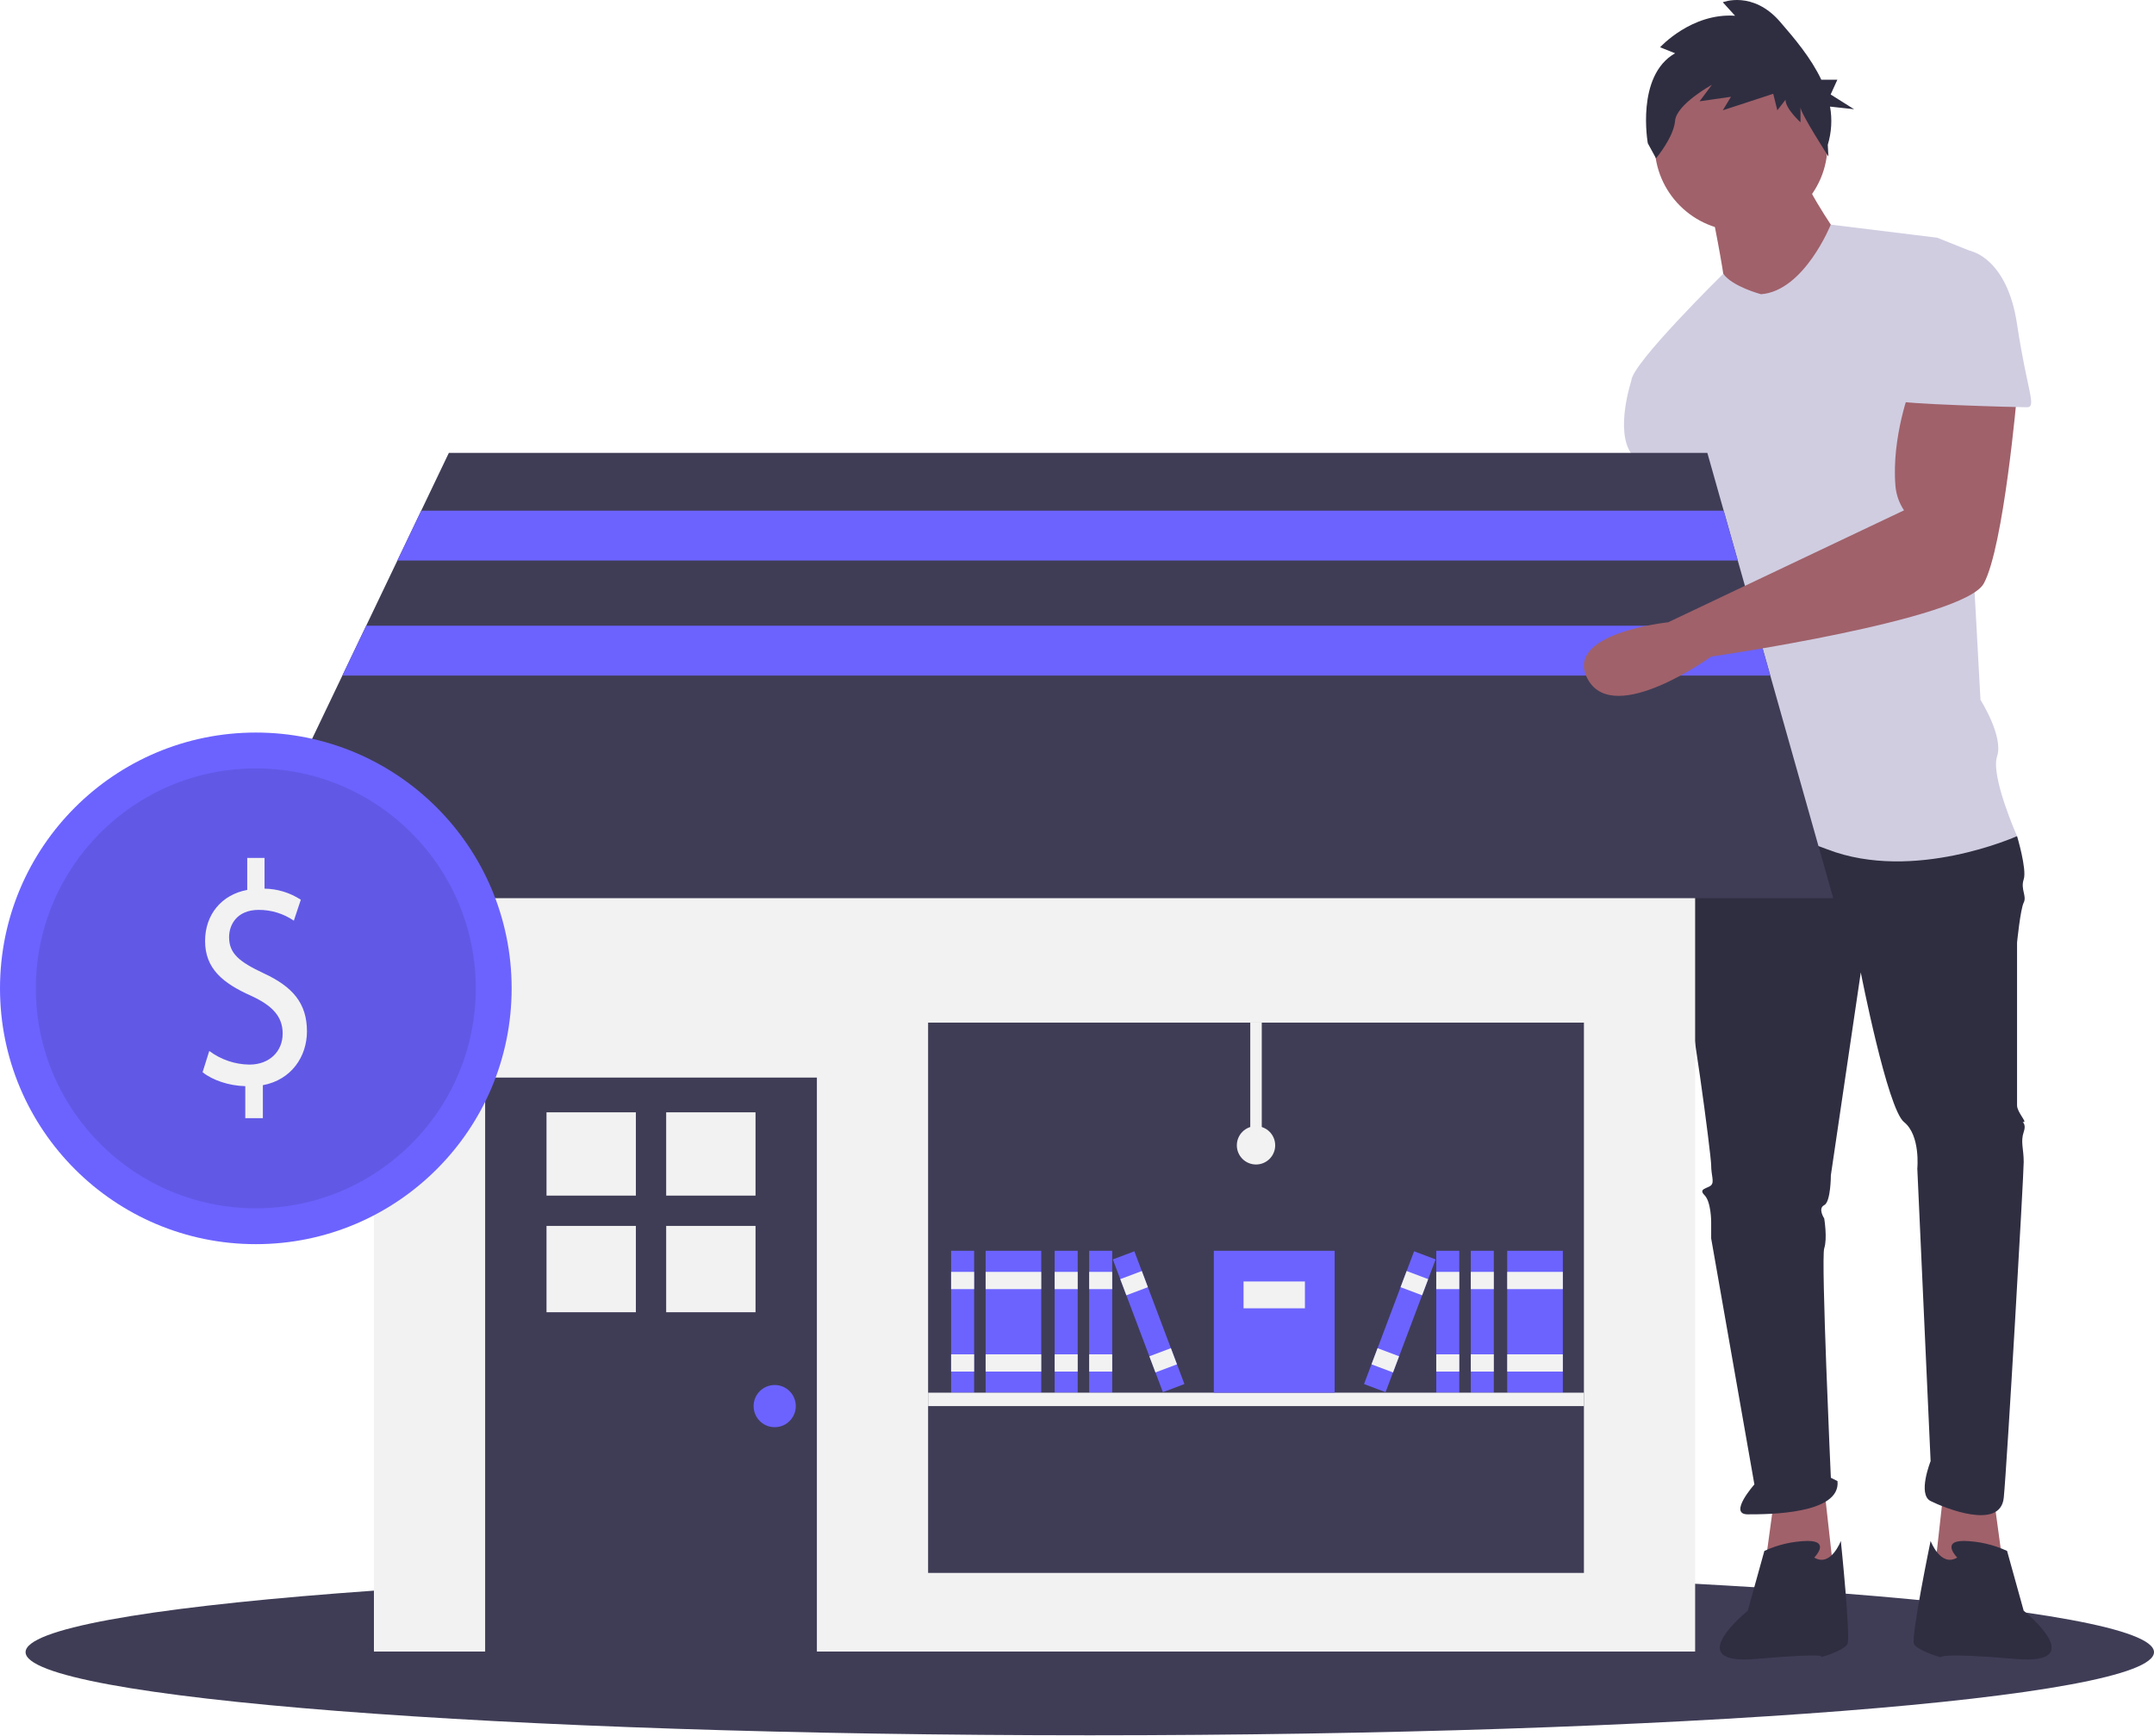
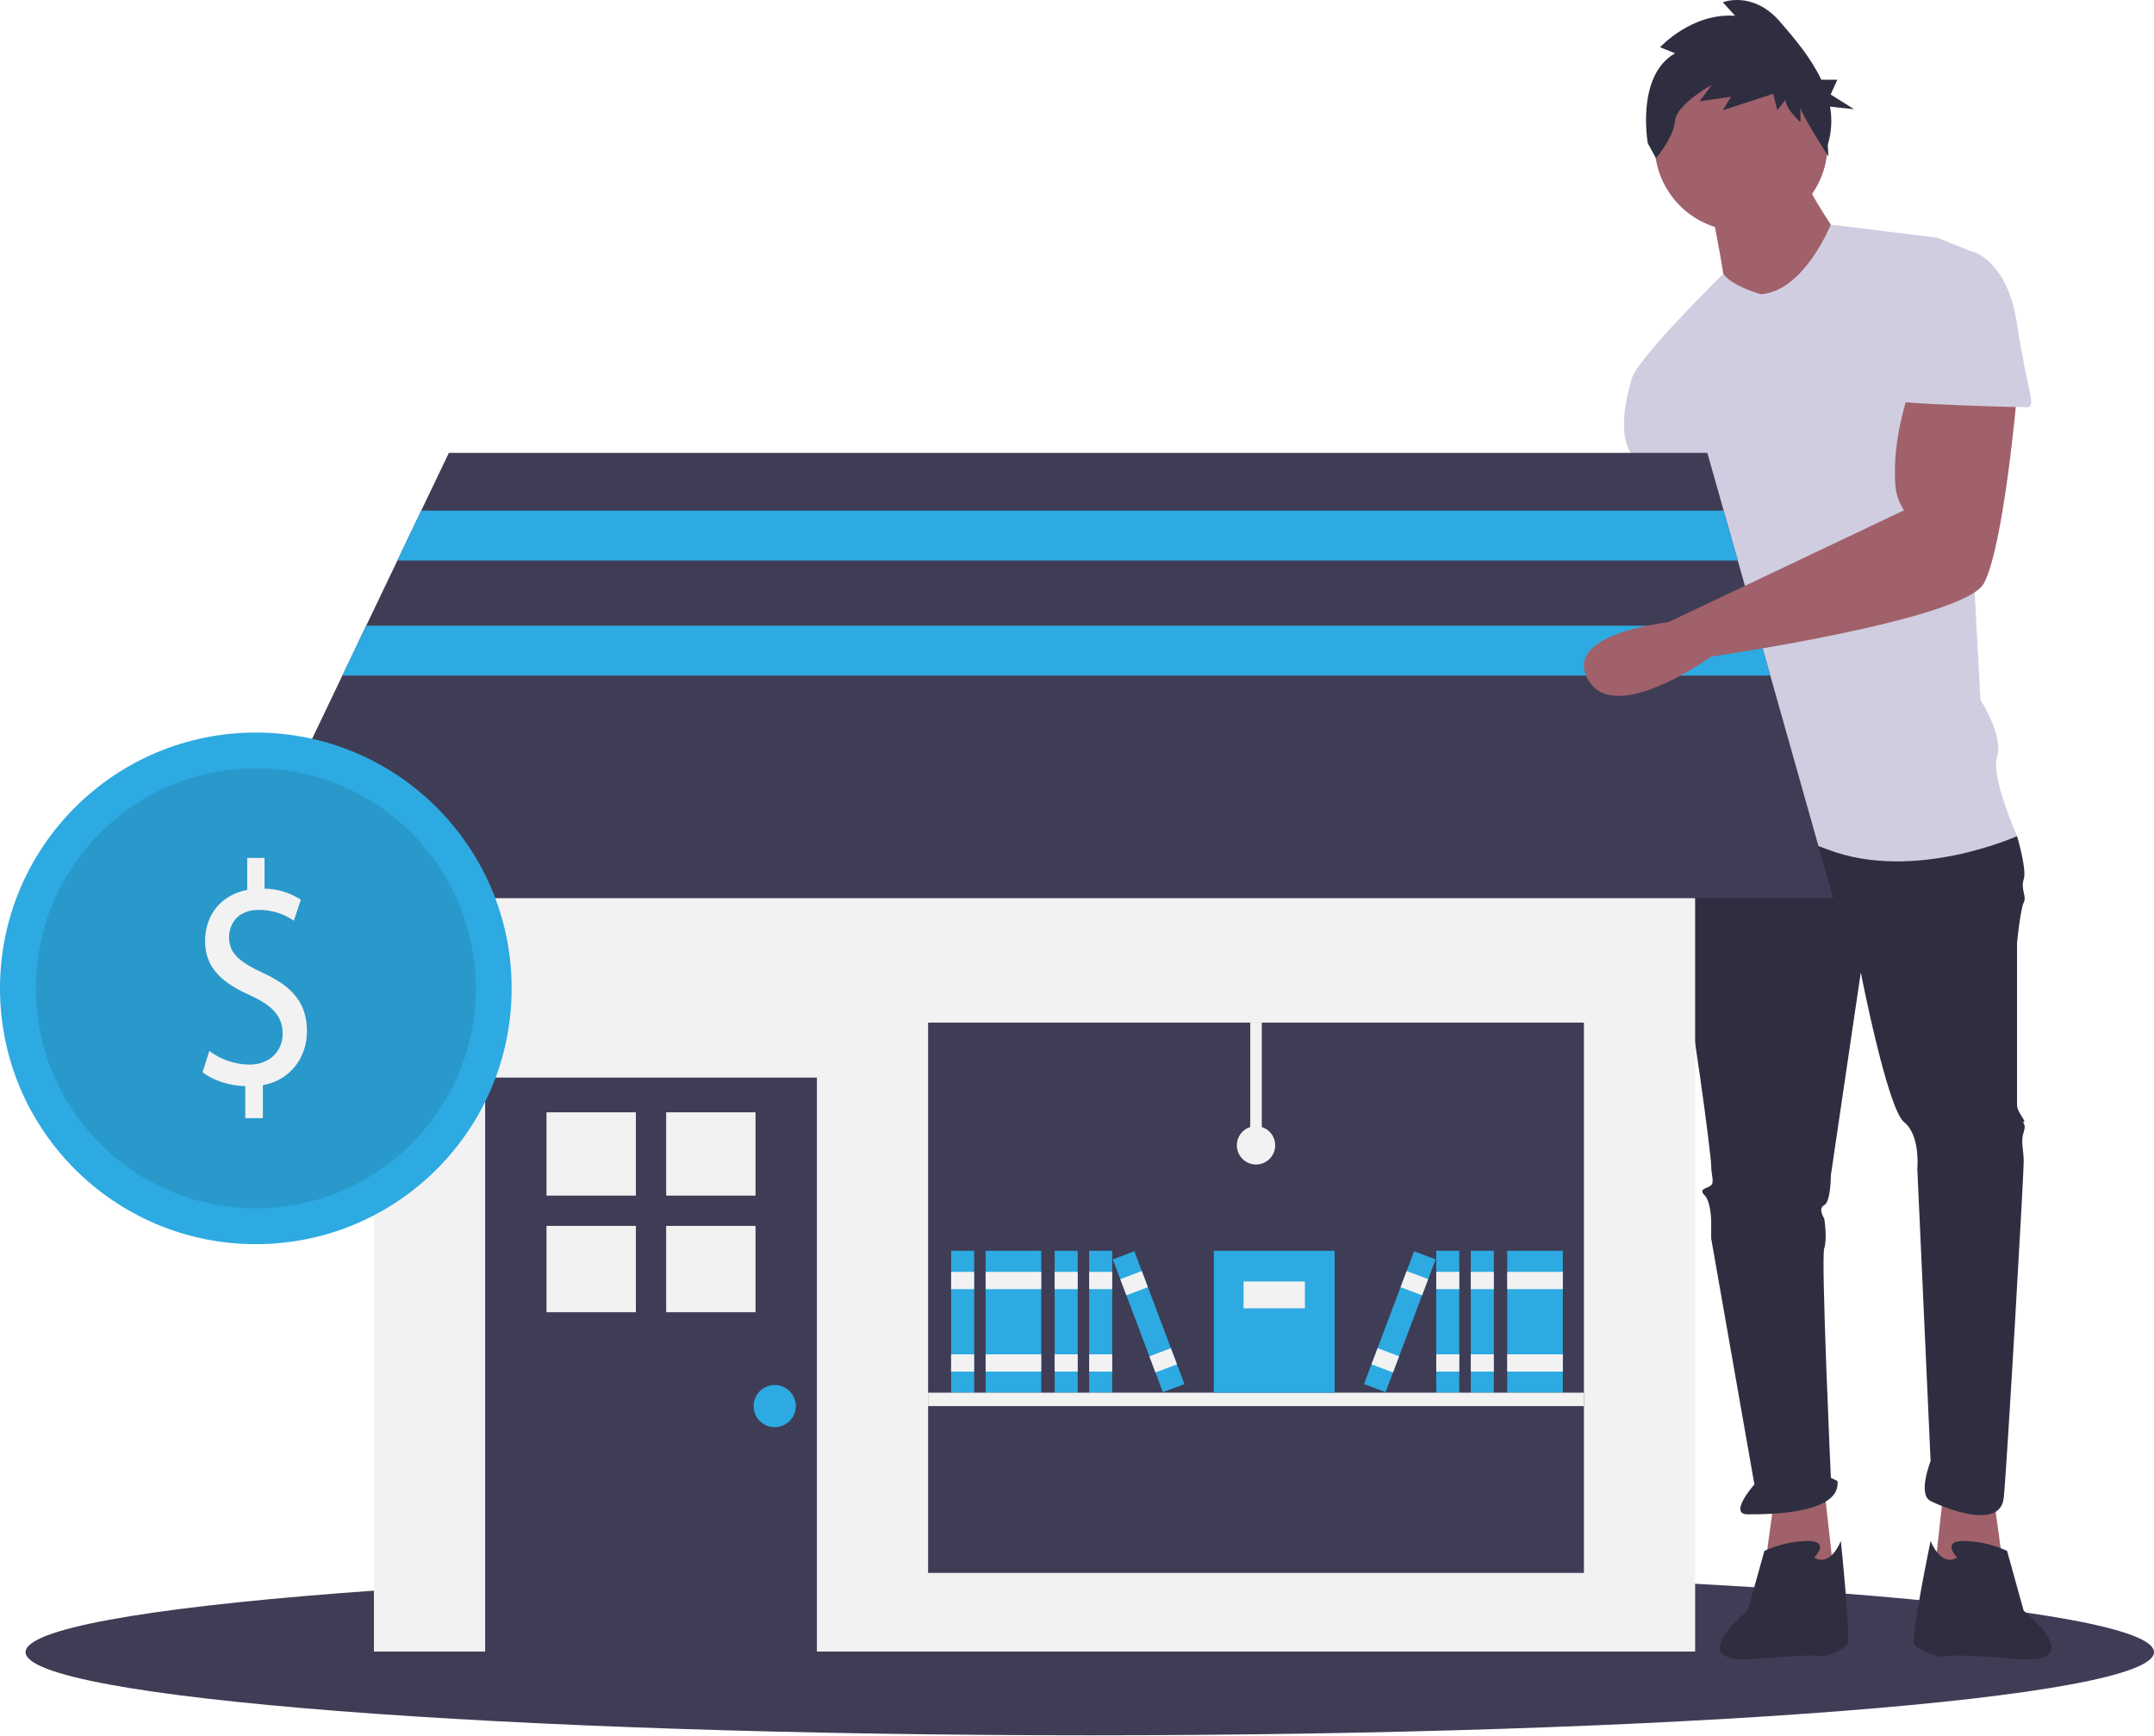
<svg xmlns="http://www.w3.org/2000/svg" id="b582dbfc-ed60-4217-aa06-1e10ec960023" data-name="Layer 1" width="842" height="678.376" viewBox="0 0 842 678.376">
  <ellipse cx="426" cy="645.876" rx="416" ry="32.5" fill="#3f3d56" />
  <polygon points="779.369 585.5 783.268 614.093 755.975 616.692 759.874 581.601 779.369 585.5" fill="#a0616a" />
  <path d="M829.702,303.812s2.599,35.091,2.599,36.391S814.106,431.18,814.106,431.18s-25.993,49.387,0,48.088,18.195-46.788,18.195-46.788l27.293-75.381-11.697-53.286Z" transform="translate(-179 -110.8118)" fill="#a0616a" />
  <polygon points="693.591 585.5 689.692 614.093 716.985 616.692 713.086 581.601 693.591 585.5" fill="#a0616a" />
  <path d="M842.698,428.581l-6.498,9.098s-3.899,38.99,0,51.987,11.697,72.781,11.697,76.68,1.3,6.498,0,7.798-5.199,1.3-2.599,3.899,2.599,10.397,2.599,10.397V594.938l16.896,96.175s-10.397,11.697-2.599,11.697,36.391,0,35.091-12.997l-2.599-1.3s-3.899-85.778-2.599-89.677,0-11.697,0-11.697-2.599-3.899,0-5.199,2.599-11.697,2.599-11.697l11.697-79.28s10.397,53.286,16.896,58.485,5.199,18.195,5.199,18.195l5.199,114.371s-5.199,12.997,0,15.596,27.293,11.697,28.593-1.3,7.798-126.068,7.798-131.266-1.3-7.798,0-11.697-1.3-3.899,0-3.899-2.599-3.899-2.599-6.498V479.268s1.3-12.997,2.599-15.596-1.3-5.199,0-9.098-2.599-16.896-2.599-16.896l-58.485-15.596Z" transform="translate(-179 -110.8118)" fill="#2f2e41" />
  <path d="M888.187,719.706s6.498-6.498-2.599-6.498a42.303,42.303,0,0,0-16.896,3.899l-6.498,23.394S835.55,761.945,865.442,759.346s25.344-.65,25.344-.65,9.098-2.599,10.397-5.199-2.599-40.29-2.599-40.29S894.685,723.605,888.187,719.706Z" transform="translate(-179 -110.8118)" fill="#2f2e41" />
  <path d="M944.072,719.706s-6.498-6.498,2.599-6.498a42.303,42.303,0,0,1,16.896,3.899l6.498,23.394s26.643,21.445-3.249,18.845-29.243-.65-29.243-.65-9.098-2.599-10.397-5.199,6.498-40.29,6.498-40.29S937.574,723.605,944.072,719.706Z" transform="translate(-179 -110.8118)" fill="#2f2e41" />
  <circle cx="680.594" cy="56.536" r="33.791" fill="#a0616a" />
  <path d="M847.897,192.041s5.199,25.993,5.199,29.892,22.094,15.596,22.094,15.596l24.694-31.192s-15.596-22.094-15.596-27.293Z" transform="translate(-179 -110.8118)" fill="#a0616a" />
  <path d="M867.392,225.832s-11.328-3.015-14.761-8.006c0,0-35.926,35.299-35.926,41.797l28.593,50.687s0,18.195,2.599,19.495,0,0,0,5.199-7.798,38.99-5.199,44.189,5.199,1.3,2.599,9.098-9.098,49.387-9.098,49.387,23.394-7.798,57.185,5.199,74.081-5.199,74.081-5.199-10.397-23.394-7.798-31.192-6.498-22.094-6.498-22.094l-6.498-119.569s9.098-53.286,2.599-55.886L936.274,203.738l-41.621-5.115S884.288,224.533,867.392,225.832Z" transform="translate(-179 -110.8118)" fill="#d0cde1" />
  <path d="M829.702,250.526l-12.997,9.098s-6.498,19.495,0,28.593,9.098,22.094,9.098,22.094l25.993-2.599Z" transform="translate(-179 -110.8118)" fill="#d0cde1" />
  <path d="M833.794,131.636l-5.862-2.347s12.256-13.493,29.308-12.32l-4.796-5.28s11.723-4.693,22.38,7.626c5.602,6.476,12.084,14.089,16.125,22.664h6.277l-2.62,5.769,9.17,5.769-9.412-1.036a31.921,31.921,0,0,1-.89,14.94l.252,4.56s-10.91-16.879-10.91-19.226v5.867s-5.862-5.28-5.862-8.8l-3.197,4.107-1.599-6.453-19.716,6.453,3.197-5.28-12.256,1.76,4.796-6.453s-13.854,7.627-14.387,14.08c-.533,6.453-7.46,14.666-7.46,14.666l-3.197-5.867S818.341,140.435,833.794,131.636Z" transform="translate(-179 -110.8118)" fill="#2f2e41" />
  <rect x="146.169" y="282.832" width="516.463" height="362.798" fill="#f2f2f2" />
  <rect x="189.645" y="421.256" width="129.678" height="226.374" fill="#3f3d56" />
  <rect x="213.632" y="434.837" width="34.932" height="32.563" fill="#f2f2f2" />
  <rect x="260.405" y="434.837" width="34.932" height="32.563" fill="#f2f2f2" />
  <rect x="213.632" y="479.241" width="34.932" height="33.748" fill="#f2f2f2" />
  <rect x="260.405" y="479.241" width="34.932" height="33.748" fill="#f2f2f2" />
-   <circle cx="302.832" cy="549.684" r="8.245" fill="#6c63ff" />
+   <circle cx="302.832" cy="549.684" r="8.245" fill="#2daae1" />
  <rect x="362.799" y="399.767" width="256.357" height="215.13" fill="#3f3d56" />
  <polygon points="716.602 351.134 92.199 351.134 133.831 264.092 143.148 244.603 155.337 219.117 164.654 199.628 175.455 177.051 667.407 177.051 673.786 199.628 679.295 219.117 686.499 244.603 692.008 264.092 716.602 351.134" fill="#3f3d56" />
-   <rect x="371.794" y="488.967" width="8.995" height="55.469" fill="#6c63ff" />
+   <rect x="371.794" y="488.967" width="8.995" height="55.469" fill="#2daae1" />
  <rect x="371.794" y="497.213" width="8.995" height="6.746" fill="#f2f2f2" />
  <rect x="371.794" y="529.445" width="8.995" height="6.746" fill="#f2f2f2" />
-   <rect x="385.286" y="488.967" width="21.738" height="55.469" fill="#6c63ff" />
+   <rect x="385.286" y="488.967" width="21.738" height="55.469" fill="#2daae1" />
  <rect x="385.286" y="497.213" width="21.738" height="6.746" fill="#f2f2f2" />
  <rect x="385.286" y="529.445" width="21.738" height="6.746" fill="#f2f2f2" />
-   <rect x="412.271" y="488.967" width="8.995" height="55.469" fill="#6c63ff" />
+   <rect x="412.271" y="488.967" width="8.995" height="55.469" fill="#2daae1" />
  <rect x="412.271" y="497.213" width="8.995" height="6.746" fill="#f2f2f2" />
  <rect x="412.271" y="529.445" width="8.995" height="6.746" fill="#f2f2f2" />
-   <rect x="425.764" y="488.967" width="8.995" height="55.469" fill="#6c63ff" />
+   <rect x="425.764" y="488.967" width="8.995" height="55.469" fill="#2daae1" />
  <rect x="425.764" y="497.213" width="8.995" height="6.746" fill="#f2f2f2" />
  <rect x="425.764" y="529.445" width="8.995" height="6.746" fill="#f2f2f2" />
-   <rect x="623.503" y="599.779" width="8.995" height="55.469" transform="translate(-359.9765 151.0324) rotate(-20.65411)" fill="#6c63ff" />
+   <rect x="623.503" y="599.779" width="8.995" height="55.469" transform="translate(-359.9765 151.0324) rotate(-20.65411)" fill="#2daae1" />
  <rect x="617.819" y="609.06" width="8.995" height="6.746" transform="translate(-355.0227 148.058) rotate(-20.65411)" fill="#f2f2f2" />
  <rect x="629.188" y="639.221" width="8.995" height="6.746" transform="translate(-364.9303 154.0067) rotate(-20.65411)" fill="#f2f2f2" />
-   <rect x="589.173" y="488.967" width="21.738" height="55.469" fill="#6c63ff" />
+   <rect x="589.173" y="488.967" width="21.738" height="55.469" fill="#2daae1" />
  <rect x="589.173" y="497.213" width="21.738" height="6.746" fill="#f2f2f2" />
  <rect x="589.173" y="529.445" width="21.738" height="6.746" fill="#f2f2f2" />
-   <rect x="574.931" y="488.967" width="8.995" height="55.469" fill="#6c63ff" />
+   <rect x="574.931" y="488.967" width="8.995" height="55.469" fill="#2daae1" />
  <rect x="574.931" y="497.213" width="8.995" height="6.746" fill="#f2f2f2" />
  <rect x="574.931" y="529.445" width="8.995" height="6.746" fill="#f2f2f2" />
-   <rect x="561.438" y="488.967" width="8.995" height="55.469" fill="#6c63ff" />
+   <rect x="561.438" y="488.967" width="8.995" height="55.469" fill="#2daae1" />
  <rect x="561.438" y="497.213" width="8.995" height="6.746" fill="#f2f2f2" />
  <rect x="561.438" y="529.445" width="8.995" height="6.746" fill="#f2f2f2" />
-   <rect x="698.462" y="623.016" width="55.469" height="8.995" transform="translate(-296.1332 974.883) rotate(-69.34589)" fill="#6c63ff" />
+   <rect x="698.462" y="623.016" width="55.469" height="8.995" transform="translate(-296.1332 974.883) rotate(-69.34589)" fill="#2daae1" />
  <rect x="728.508" y="607.936" width="6.746" height="8.995" transform="translate(-278.3428 970.4412) rotate(-69.34589)" fill="#f2f2f2" />
  <rect x="717.138" y="638.096" width="6.746" height="8.995" transform="translate(-313.9237 979.3249) rotate(-69.34589)" fill="#f2f2f2" />
  <rect x="362.799" y="544.437" width="256.357" height="5.247" fill="#f2f2f2" />
-   <rect x="474.487" y="488.967" width="47.224" height="55.469" fill="#6c63ff" />
+   <rect x="474.487" y="488.967" width="47.224" height="55.469" fill="#2daae1" />
  <rect x="486.105" y="500.961" width="23.987" height="10.494" fill="#f2f2f2" />
  <rect x="488.729" y="399.767" width="4.497" height="47.973" fill="#f2f2f2" />
  <circle cx="490.977" cy="447.74" r="7.496" fill="#f2f2f2" />
-   <polygon points="679.295 219.117 155.337 219.117 164.654 199.628 673.786 199.628 679.295 219.117" fill="#6c63ff" />
-   <polygon points="692.008 264.092 133.831 264.092 143.148 244.603 686.499 244.603 692.008 264.092" fill="#6c63ff" />
+   <polygon points="679.295 219.117 155.337 219.117 164.654 199.628 673.786 199.628 679.295 219.117" fill="#2daae1" />
+   <polygon points="692.008 264.092 133.831 264.092 143.148 244.603 686.499 244.603 692.008 264.092" fill="#2daae1" />
  <path d="M925.877,262.223s-7.526,19.353-5.954,38.501a20.293,20.293,0,0,0,3.355,9.587h0L831.073,354.085s-41.662,4.313-31.264,22.509,48.088-9.098,48.088-9.098,98.775-14.296,106.573-28.593,12.997-74.081,12.997-74.081Z" transform="translate(-179 -110.8118)" fill="#a0616a" />
  <path d="M929.776,208.937h19.495s14.296,2.599,18.195,28.593,7.798,32.492,3.899,32.492-50.687-1.3-50.687-2.599S929.776,208.937,929.776,208.937Z" transform="translate(-179 -110.8118)" fill="#d0cde1" />
-   <circle cx="100" cy="386.376" r="100" fill="#6c63ff" />
+   <circle cx="100" cy="386.376" r="100" fill="#2daae1" />
  <circle cx="100" cy="386.376" r="86" opacity="0.1" />
  <path d="M274.879,547.936V535.419c-6.327-.123-12.873-2.355-16.691-5.453l2.618-8.303a26.681,26.681,0,0,0,15.709,5.329c7.746,0,12.982-5.081,12.982-12.145,0-6.816-4.255-11.03-12.328-14.748-11.128-4.957-18-10.658-18-21.44,0-10.287,6.437-18.094,16.473-19.953V446.188h6.764v12.021A26.543,26.543,0,0,1,296.589,462.547l-2.728,8.18a24.107,24.107,0,0,0-13.746-4.214c-8.4,0-11.564,5.701-11.564,10.658,0,6.444,4.036,9.666,13.528,14.128,11.236,5.205,16.909,11.649,16.909,22.679,0,9.79-6,18.962-17.237,21.068v12.89Z" transform="translate(-179 -110.8118)" fill="#f2f2f2" />
</svg>
